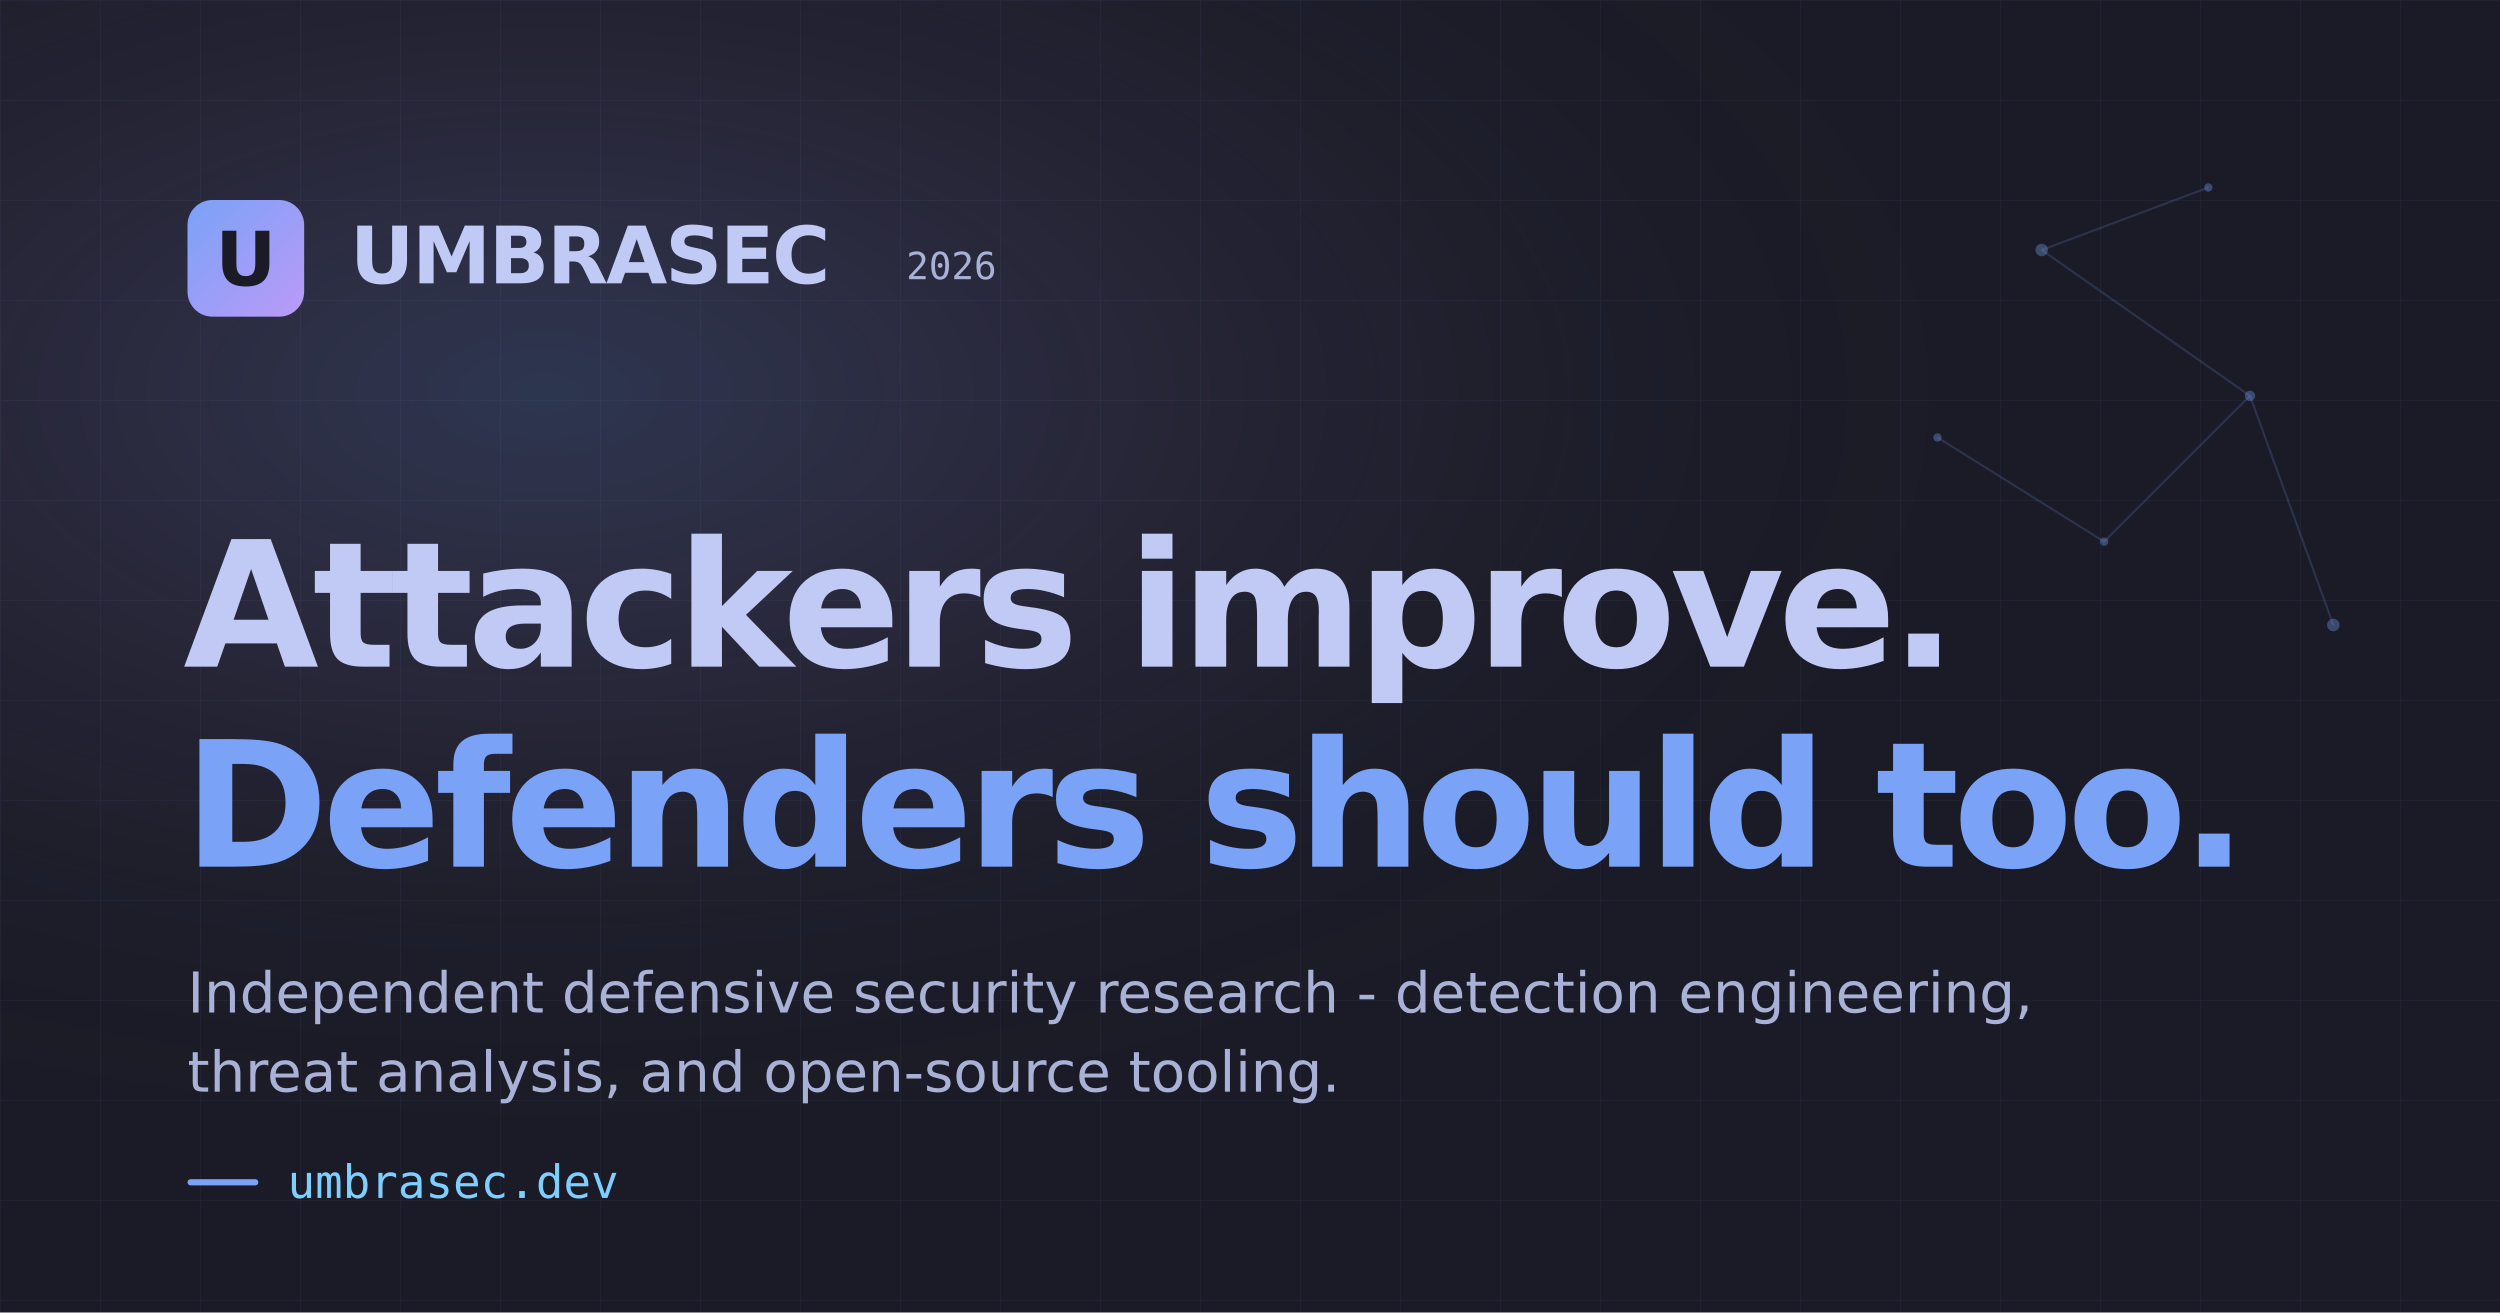
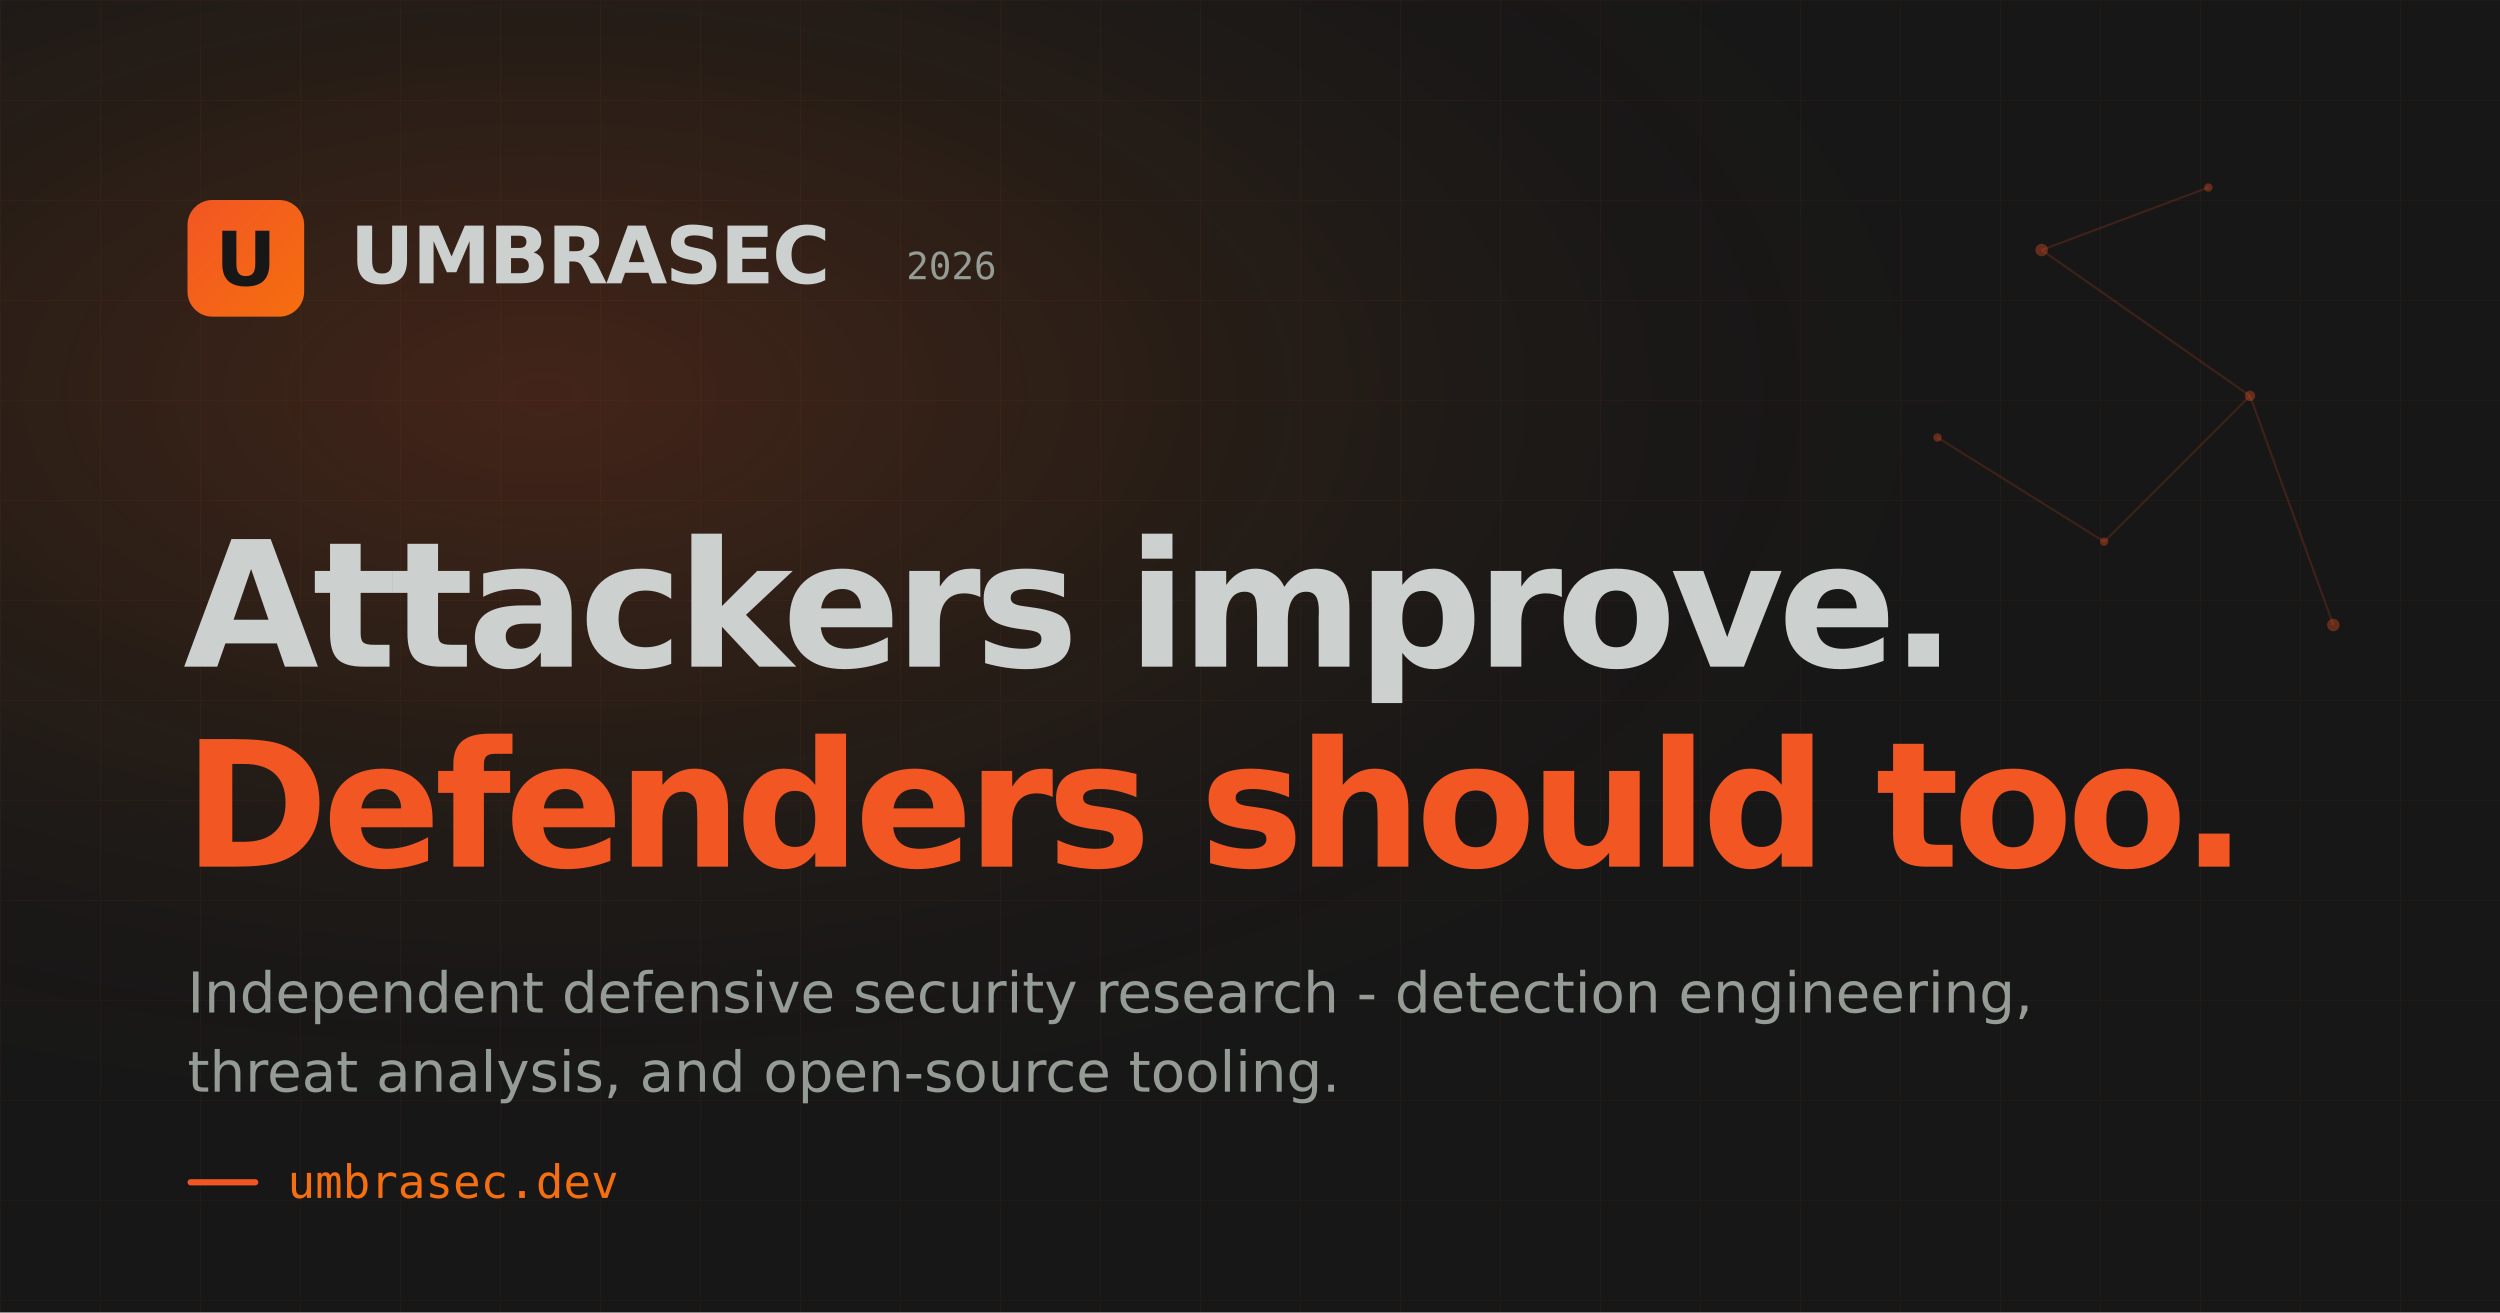
<svg xmlns="http://www.w3.org/2000/svg" width="1200" height="630" viewBox="0 0 1200 630" font-family="'DejaVu Sans', sans-serif">
  <defs>
    <linearGradient id="badge" x1="0" y1="0" x2="1" y2="1">
-       <stop offset="0" stop-color="#7aa2f7" />
-       <stop offset="1" stop-color="#bb9af7" />
+       <stop offset="0" stop-color="#f25623" />
+       <stop offset="1" stop-color="#f56e0f" />
    </linearGradient>
    <radialGradient id="glow" cx="22%" cy="30%" r="60%">
-       <stop offset="0" stop-color="#7aa2f7" stop-opacity="0.20" />
-       <stop offset="45%" stop-color="#bb9af7" stop-opacity="0.07" />
-       <stop offset="100%" stop-color="#1a1b26" stop-opacity="0" />
+       <stop offset="0" stop-color="#f25623" stop-opacity="0.20" />
+       <stop offset="45%" stop-color="#f56e0f" stop-opacity="0.07" />
+       <stop offset="100%" stop-color="#171717" stop-opacity="0" />
    </radialGradient>
    <pattern id="grid" width="48" height="48" patternUnits="userSpaceOnUse">
-       <path d="M48 0H0V48" fill="none" stroke="#7aa2f7" stroke-opacity="0.05" stroke-width="1" />
+       <path d="M48 0H0V48" fill="none" stroke="#f25623" stroke-opacity="0.05" stroke-width="1" />
    </pattern>
  </defs>
-   <rect width="1200" height="630" fill="#1a1b26" />
+   <rect width="1200" height="630" fill="#171717" />
  <rect width="1200" height="630" fill="url(#grid)" />
  <rect width="1200" height="630" fill="url(#glow)" />
-   <g fill="#7aa2f7" fill-opacity="0.35">
+   <g fill="#f25623" fill-opacity="0.35">
    <circle cx="980" cy="120" r="3" />
    <circle cx="1080" cy="190" r="2.5" />
    <circle cx="1010" cy="260" r="2" />
    <circle cx="1120" cy="300" r="3" />
    <circle cx="930" cy="210" r="2" />
    <circle cx="1060" cy="90" r="2" />
  </g>
-   <g stroke="#7aa2f7" stroke-opacity="0.18" stroke-width="1">
+   <g stroke="#f25623" stroke-opacity="0.18" stroke-width="1">
    <line x1="980" y1="120" x2="1060" y2="90" />
    <line x1="980" y1="120" x2="1080" y2="190" />
    <line x1="1080" y1="190" x2="1010" y2="260" />
    <line x1="1080" y1="190" x2="1120" y2="300" />
    <line x1="930" y1="210" x2="1010" y2="260" />
  </g>
  <g transform="translate(90, 96)">
    <rect width="56" height="56" rx="12" fill="url(#badge)" />
-     <text x="28" y="41" font-size="36" font-weight="bold" fill="#1a1b26" text-anchor="middle">U</text>
-     <text x="78" y="40" font-size="38" font-weight="bold" fill="#c0caf5" letter-spacing="-1">UMBRASEC</text>
-     <text x="345" y="38" font-size="18" fill="#a9b1d6" font-family="monospace">2026</text>
+     <text x="28" y="41" font-size="36" font-weight="bold" fill="#171717" text-anchor="middle">U</text>
+     <text x="78" y="40" font-size="38" font-weight="bold" fill="#ccd0cf" letter-spacing="-1">UMBRASEC</text>
+     <text x="345" y="38" font-size="18" fill="#959c95" font-family="monospace">2026</text>
  </g>
-   <text x="88" y="320" font-size="84" font-weight="bold" fill="#c0caf5" letter-spacing="-3">Attackers improve.</text>
-   <text x="88" y="416" font-size="84" font-weight="bold" fill="#7aa2f7" letter-spacing="-3">Defenders should too.</text>
-   <text x="90" y="486" font-size="27" fill="#a9b1d6">Independent defensive security research - detection engineering,</text>
-   <text x="90" y="524" font-size="27" fill="#a9b1d6">threat analysis, and open-source tooling.</text>
-   <rect x="90" y="566" width="34" height="3" rx="1.5" fill="#7aa2f7" />
-   <text x="138" y="575" font-size="22" fill="#7dcfff" font-family="monospace">umbrasec.dev</text>
+   <text x="88" y="320" font-size="84" font-weight="bold" fill="#ccd0cf" letter-spacing="-3">Attackers improve.</text>
+   <text x="88" y="416" font-size="84" font-weight="bold" fill="#f25623" letter-spacing="-3">Defenders should too.</text>
+   <text x="90" y="486" font-size="27" fill="#959c95">Independent defensive security research - detection engineering,</text>
+   <text x="90" y="524" font-size="27" fill="#959c95">threat analysis, and open-source tooling.</text>
+   <rect x="90" y="566" width="34" height="3" rx="1.5" fill="#f25623" />
+   <text x="138" y="575" font-size="22" fill="#f56e0f" font-family="monospace">umbrasec.dev</text>
</svg>
